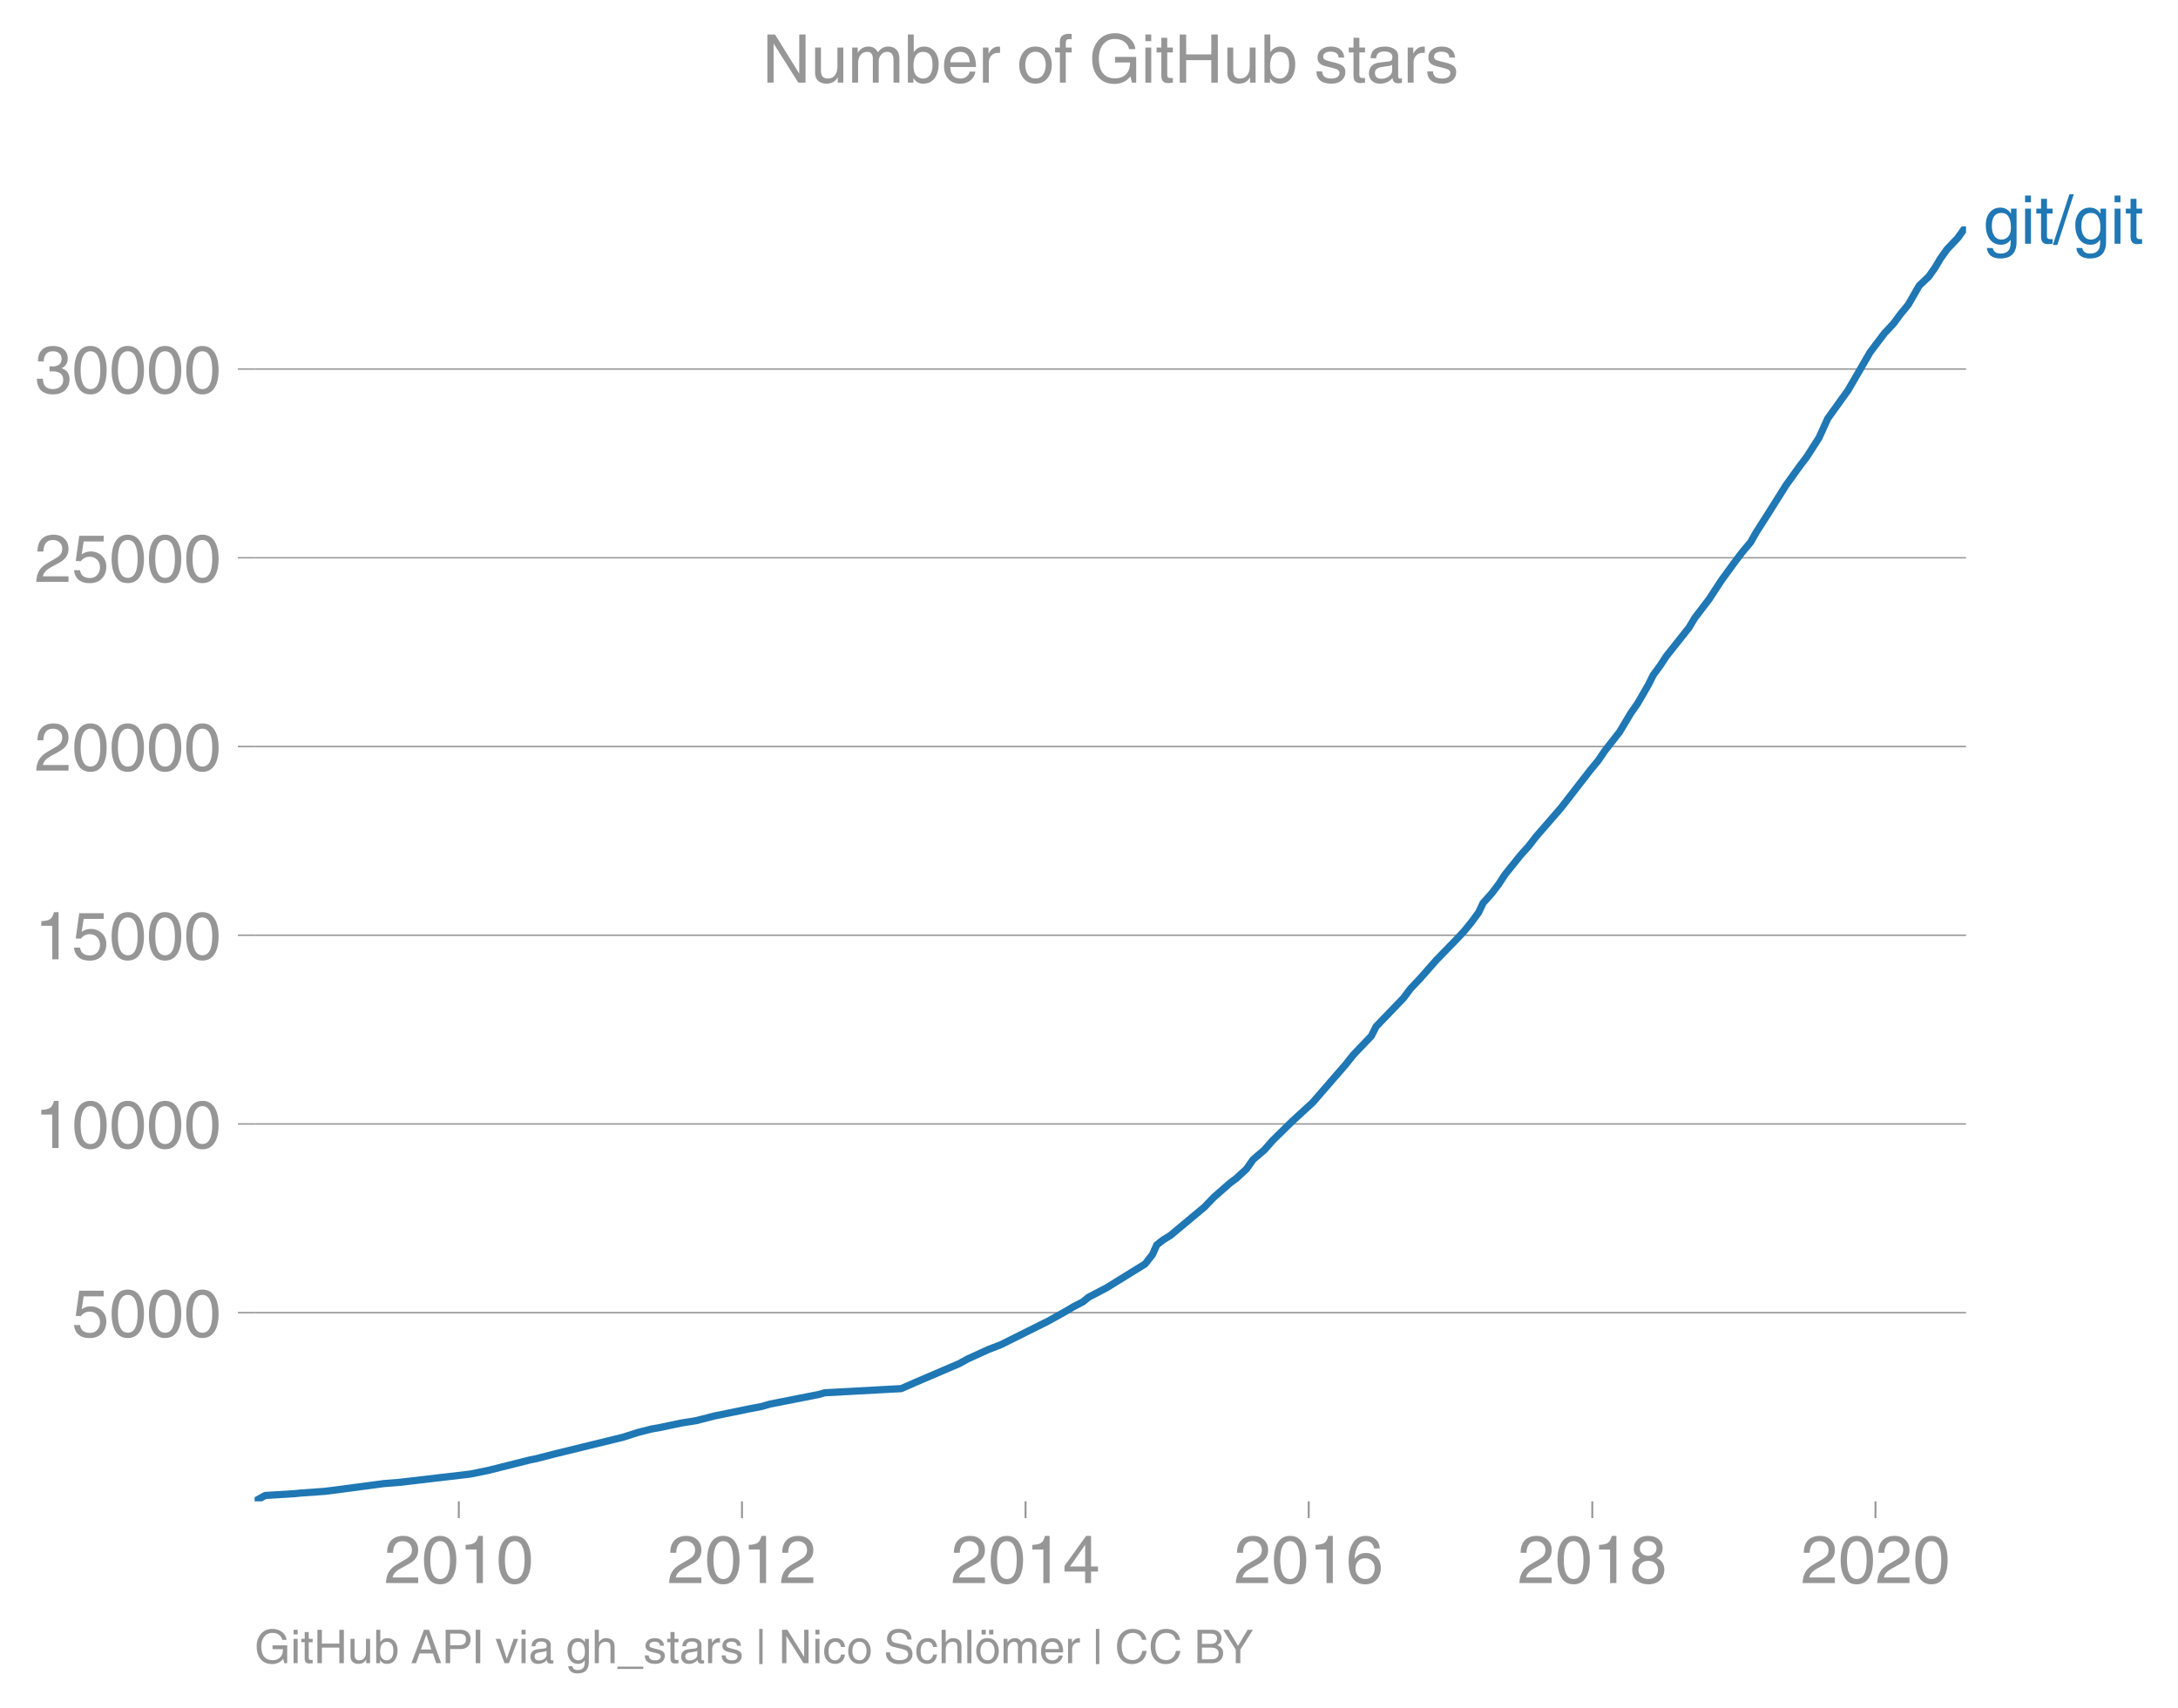
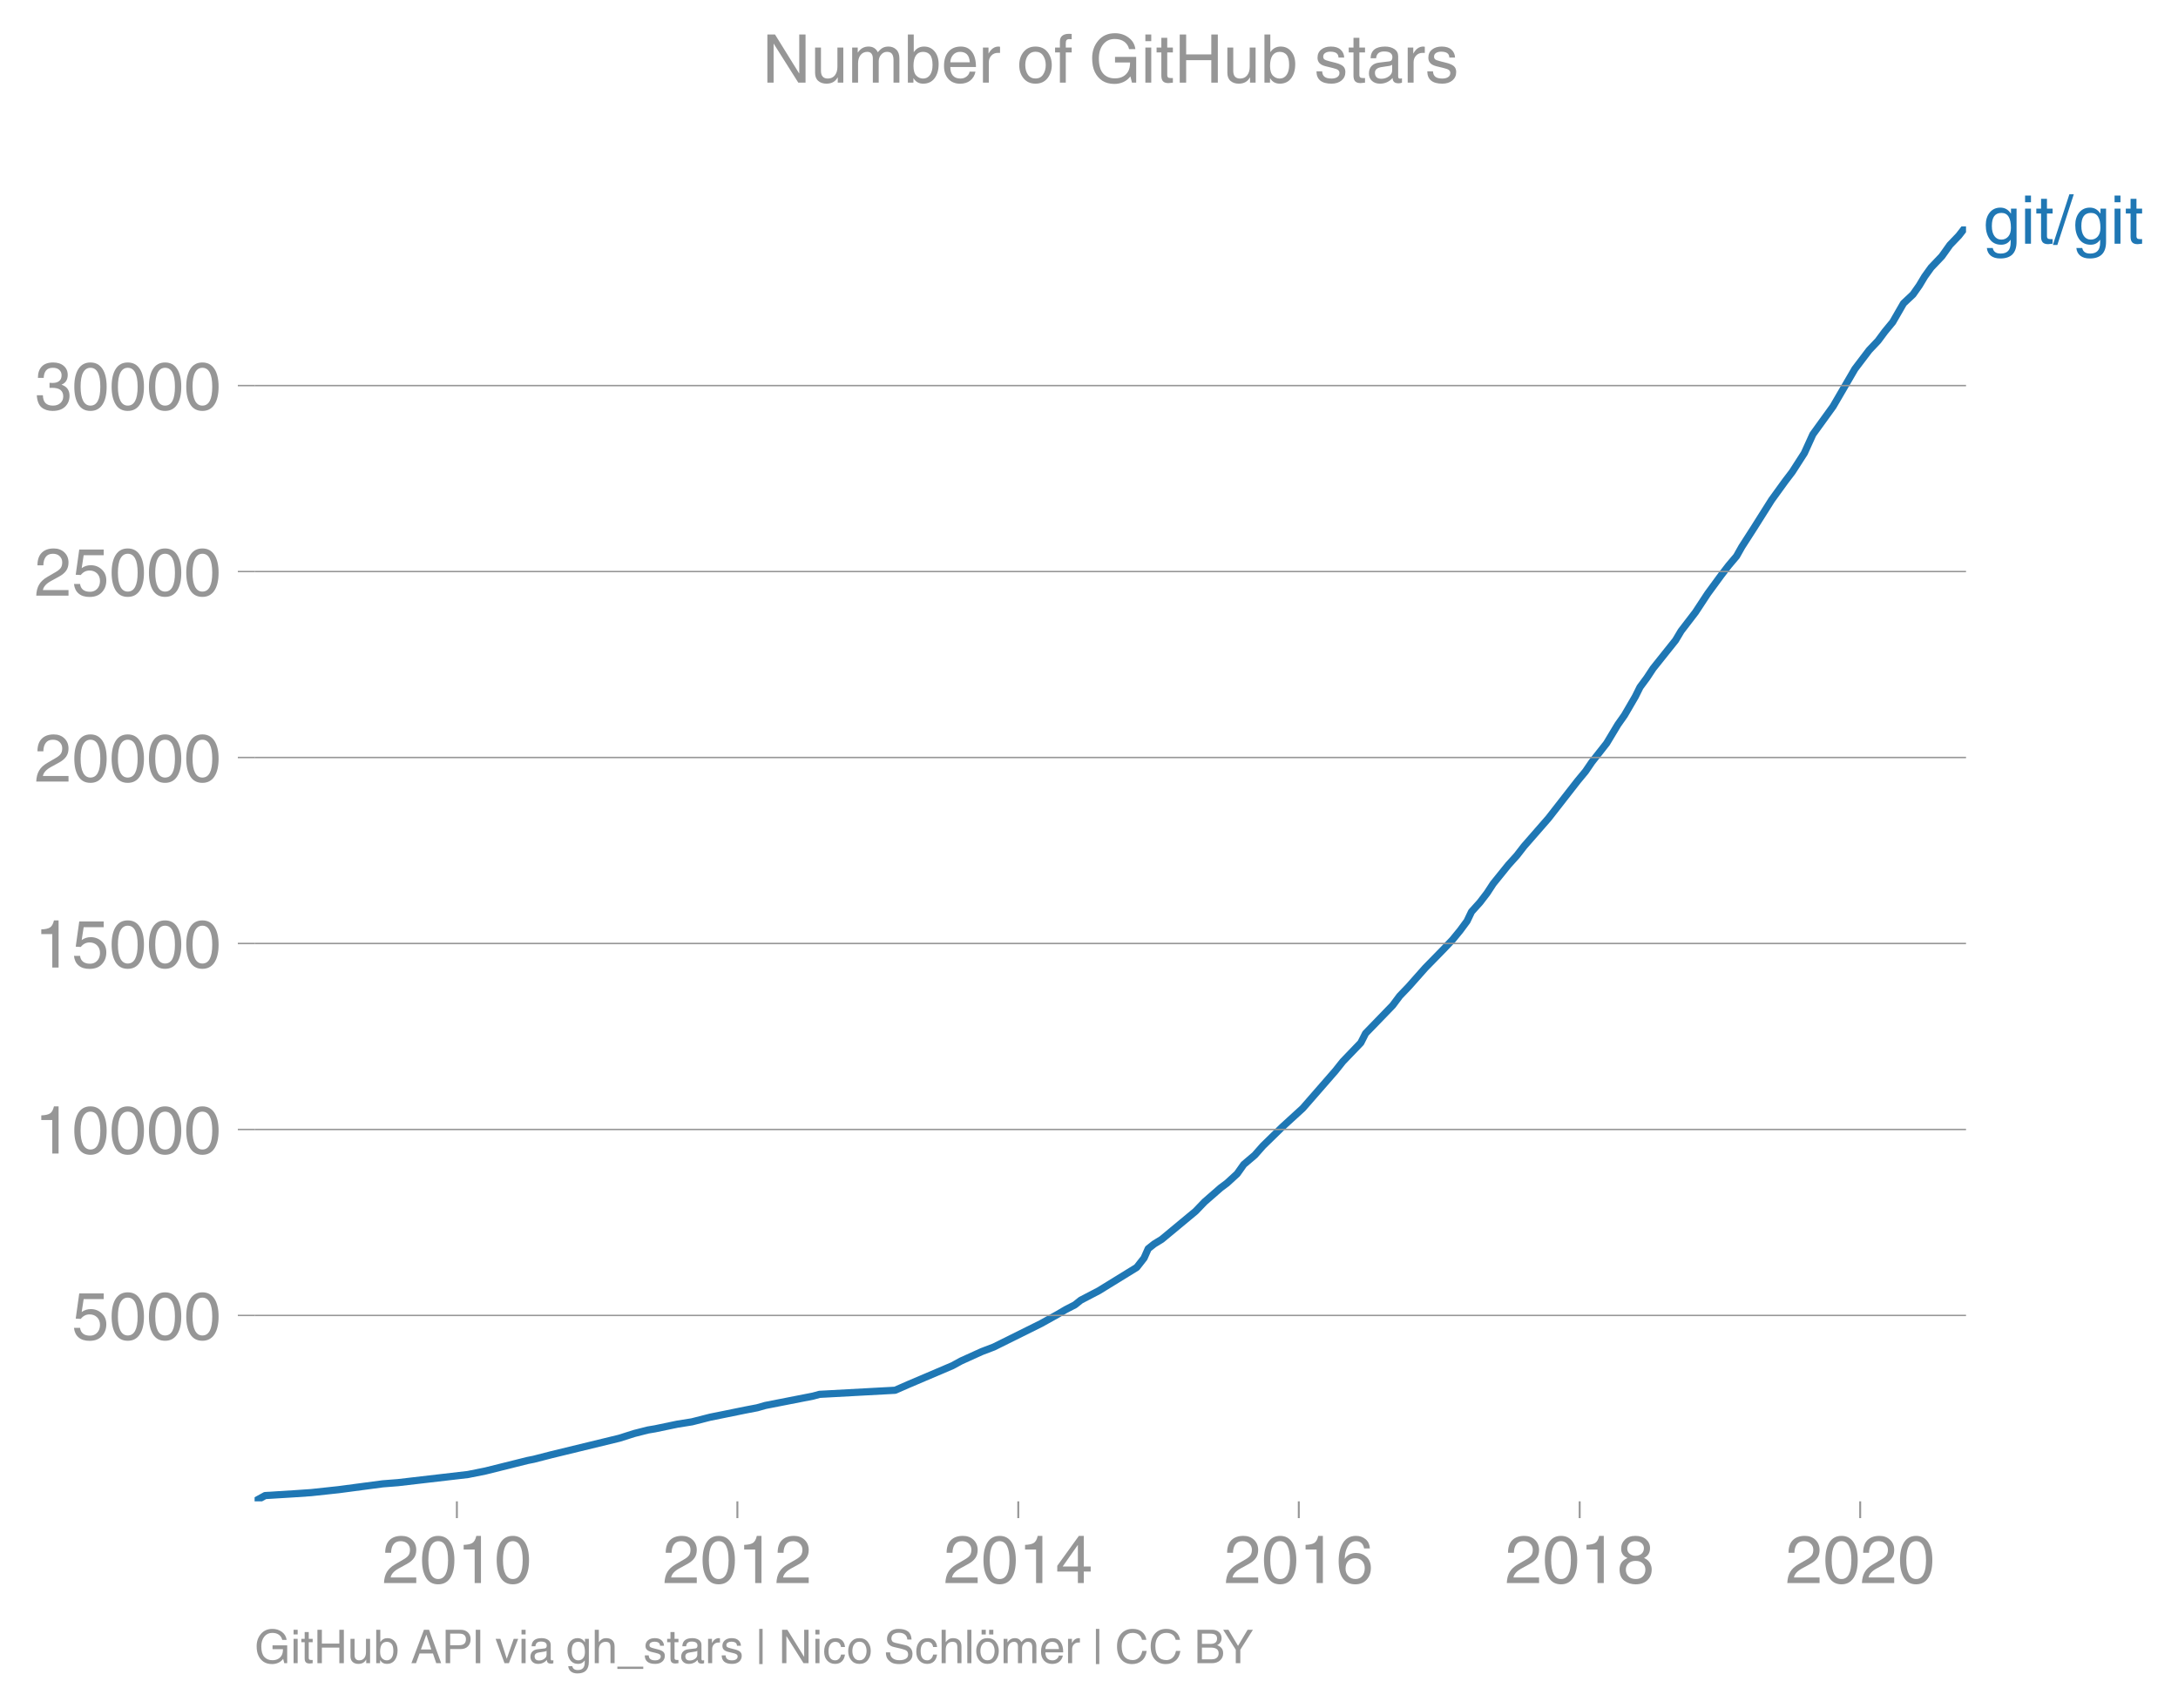
<svg xmlns="http://www.w3.org/2000/svg" xmlns:xlink="http://www.w3.org/1999/xlink" height="475.305" viewBox="0 0 454.478 356.479" width="605.97">
  <defs>
    <style>*{stroke-linecap:butt;stroke-linejoin:round}</style>
  </defs>
  <g id="figure_1">
    <path d="M0 356.479h454.478V0H0z" fill="none" id="patch_1" />
    <g id="axes_1">
      <path d="M53.127 313.361h357.12V47.25H53.127z" fill="none" id="patch_2" />
+       <path clip-path="url(#p36eef29750)" d="M53.127 313.361l2.202-1.21 5.977-.366 3.629-.248 5.711-.613 9.218-1.22 3.17-.247 14.62-1.7 3.67-.738 8.778-2.19 1.25-.248 3.809-.978 14.093-3.423 3.075-.979 2.871-.73 1.483-.248 4.644-.97 3.07-.49 3.826-.977 2.442-.49 4.798-.978 2.546-.489 1.681-.48 9.98-1.957 1.326-.365 15.792-.854 2.78-1.219 9.185-3.912 1.788-.979 4.315-1.956 2.54-.97 9.833-4.883 3.518-1.957 1.646-.97 1.901-.978 1.227-.978 3.75-1.957 7.93-4.883 1.532-1.956.862-1.949 1.234-.978 1.59-.978 7.064-5.861 1.877-1.956 3.352-2.927 1.314-.978 2.125-1.949 1.387-1.956 2.296-1.949 1.727-1.956 4.01-3.912 4.272-3.905 6.81-7.81 1.555-1.956 3.749-3.905.991-1.956 5.662-5.854 1.464-1.956 1.873-1.956 3.46-3.905 3.817-3.905 1.858-1.956 1.597-1.949 1.443-1.956.935-1.957 1.76-1.956 1.493-1.948 1.277-1.957 3.153-3.905 1.76-1.948 1.519-1.956 5.118-5.862 6.09-7.81 1.62-1.956 1.333-1.956 3.07-3.905 2.347-3.905 1.38-1.956 2.269-3.905.972-1.956 1.444-1.956 1.285-1.949 4.68-5.861 1.162-1.949 3-3.912 2.565-3.905 2.862-3.905 1.503-1.956 1.646-1.949 1.103-1.956 2.515-3.913 3.694-5.853 2.825-3.905 1.489-1.956 2.515-3.913 1.773-3.905 4.229-5.853 4.553-7.818 2.972-3.912 1.85-1.957 1.446-1.948 1.616-1.956 2.257-3.913 1.978-1.863 1.316-1.871 1.12-1.87 1.344-1.872 2.24-2.352 1.679-2.36 1.857-1.94 1.51-1.942h0" fill="none" stroke="#1f77b4" stroke-linecap="square" stroke-width="1.5" id="line2d_1" />
      <g id="matplotlib.axis_1">
        <g id="xtick_1">
-           <g id="line2d_1">
-             <defs>
-               <path d="M0 0v3.5" id="mf4190b3d8c" stroke="#969696" stroke-width=".4" />
-             </defs>
-             <use x="95.737" xlink:href="#mf4190b3d8c" y="313.361" fill="#969696" stroke="#969696" stroke-width=".4" />
-           </g>
-           <g transform="matrix(.14 0 0 -.14 80.166 330.41)" fill="#969696" id="text_1">
+           <g id="line2d_2">
+             <defs>
+               <path d="M0 0v3.5" id="m1926524559" stroke="#969696" stroke-width=".4" />
+             </defs>
+             <use x="95.335" xlink:href="#m1926524559" y="313.361" fill="#969696" stroke="#969696" stroke-width=".4" />
+           </g>
+           <g transform="matrix(.14 0 0 -.14 79.764 330.41)" fill="#969696" id="text_1">
            <defs>
              <path d="M4.39 45.125q0 12.39 6.391 18.781 6.406 6.407 17.938 6.407 9.656 0 15.812-5.86 6.157-5.86 6.157-15.14 0-7.22-3.547-12.188-3.532-4.953-10.422-8.703l-12.11-6.64Q13.922 15.921 12.5 8.296h38.188V0H2.593q.39 9.906 4.297 16.5 3.906 6.594 12.203 11.375l12.593 7.328q5.032 2.89 7.329 5.984 2.297 3.094 2.297 8.516 0 5.375-3.766 9.031-3.75 3.672-10.156 3.672-7.078 0-10.594-4.672-3.516-4.656-3.61-12.609z" id="HelveticaWorld-Regular-50" />
              <path d="M42.484 34.188q0 14.109-3.734 21.156-3.734 7.062-10.969 7.062-7.078 0-10.89-7.062-3.797-7.047-3.797-21.157 0-13.671 3.75-20.937Q20.609 6 27.78 6q7.235 0 10.969 7 3.734 7.016 3.734 21.188zm9.422 0q0-17.297-6.25-26.704-6.25-9.39-17.875-9.39-12.062 0-18.062 9.734-6 9.75-6 26.36 0 17.03 6.14 26.578 6.157 9.547 17.922 9.547 11.625 0 17.875-9.5t6.25-26.626z" id="HelveticaWorld-Regular-48" />
              <path d="M35.89 0h-9.374v49.906H10.109v6.985q8.594.28 12.782 2.75Q27.094 62.109 29 70.313h6.89z" id="HelveticaWorld-Regular-49" />
            </defs>
            <use xlink:href="#HelveticaWorld-Regular-50" />
            <use x="55.615" xlink:href="#HelveticaWorld-Regular-48" />
            <use x="111.23" xlink:href="#HelveticaWorld-Regular-49" />
            <use x="166.846" xlink:href="#HelveticaWorld-Regular-48" />
          </g>
        </g>
        <g id="xtick_2">
-           <use x="154.827" xlink:href="#mf4190b3d8c" y="313.361" fill="#969696" stroke="#969696" stroke-width=".4" id="line2d_2" />
-           <g transform="matrix(.14 0 0 -.14 139.256 330.41)" fill="#969696" id="text_2">
+           <use x="153.868" xlink:href="#m1926524559" y="313.361" fill="#969696" stroke="#969696" stroke-width=".4" id="line2d_3" />
+           <g transform="matrix(.14 0 0 -.14 138.297 330.41)" fill="#969696" id="text_2">
            <use xlink:href="#HelveticaWorld-Regular-50" />
            <use x="55.615" xlink:href="#HelveticaWorld-Regular-48" />
            <use x="111.23" xlink:href="#HelveticaWorld-Regular-49" />
            <use x="166.846" xlink:href="#HelveticaWorld-Regular-50" />
          </g>
        </g>
        <g id="xtick_3">
-           <use x="213.998" xlink:href="#mf4190b3d8c" y="313.361" fill="#969696" stroke="#969696" stroke-width=".4" id="line2d_3" />
-           <g transform="matrix(.14 0 0 -.14 198.428 330.41)" fill="#969696" id="text_3">
+           <use x="212.481" xlink:href="#m1926524559" y="313.361" fill="#969696" stroke="#969696" stroke-width=".4" id="line2d_4" />
+           <g transform="matrix(.14 0 0 -.14 196.91 330.41)" fill="#969696" id="text_3">
            <defs>
              <path d="M10.594 24.703h22.61v31.89h-.188zM42 17.093V0h-8.797v17.094H2.484v8.593L34.72 70.314H42v-45.61h10.297v-7.61z" id="HelveticaWorld-Regular-52" />
            </defs>
            <use xlink:href="#HelveticaWorld-Regular-50" />
            <use x="55.615" xlink:href="#HelveticaWorld-Regular-48" />
            <use x="111.23" xlink:href="#HelveticaWorld-Regular-49" />
            <use x="166.846" xlink:href="#HelveticaWorld-Regular-52" />
          </g>
        </g>
        <g id="xtick_4">
-           <use x="273.089" xlink:href="#mf4190b3d8c" y="313.361" fill="#969696" stroke="#969696" stroke-width=".4" id="line2d_4" />
-           <g transform="matrix(.14 0 0 -.14 257.518 330.41)" fill="#969696" id="text_4">
+           <use x="271.015" xlink:href="#m1926524559" y="313.361" fill="#969696" stroke="#969696" stroke-width=".4" id="line2d_5" />
+           <g transform="matrix(.14 0 0 -.14 255.444 330.41)" fill="#969696" id="text_4">
            <defs>
              <path d="M14.11 21.578q0-6.875 4.093-11.234Q22.313 6 28.906 6q6.297 0 10.032 4.438 3.734 4.453 3.734 11.687 0 6.297-3.688 10.547-3.687 4.25-10.468 4.25-6.594 0-10.5-4.156-3.907-4.157-3.907-11.188zM41.702 51.61q-.984 5.375-3.984 8.078-3 2.72-8.125 2.72-8.11 0-12.36-7.923-4.25-7.906-4.343-18.109l.203-.188q5.61 8.641 16.687 8.641 8.844 0 15.438-5.86 6.593-5.859 6.593-16.452 0-10.5-6.25-17.47-6.25-6.952-16.843-6.952-12.219 0-18.563 8.687-6.344 8.703-6.344 25.938 0 16.593 6.485 27.093 6.5 10.5 19.484 10.5 8.407 0 14.219-5.015 5.813-5 6.297-13.688z" id="HelveticaWorld-Regular-54" />
            </defs>
            <use xlink:href="#HelveticaWorld-Regular-50" />
            <use x="55.615" xlink:href="#HelveticaWorld-Regular-48" />
            <use x="111.23" xlink:href="#HelveticaWorld-Regular-49" />
            <use x="166.846" xlink:href="#HelveticaWorld-Regular-54" />
          </g>
        </g>
        <g id="xtick_5">
-           <use x="332.26" xlink:href="#mf4190b3d8c" y="313.361" fill="#969696" stroke="#969696" stroke-width=".4" id="line2d_5" />
-           <g transform="matrix(.14 0 0 -.14 316.69 330.41)" fill="#969696" id="text_5">
+           <use x="329.628" xlink:href="#m1926524559" y="313.361" fill="#969696" stroke="#969696" stroke-width=".4" id="line2d_6" />
+           <g transform="matrix(.14 0 0 -.14 314.058 330.41)" fill="#969696" id="text_5">
            <defs>
              <path d="M27.594 40.578q5.422 0 8.953 3.094 3.547 3.11 3.547 8.234 0 4.594-3.407 7.547-3.39 2.953-9.687 2.953-5.61 0-8.672-3.11-3.047-3.093-3.047-7.874 0-5.125 3.813-7.984 3.812-2.86 8.5-2.86zm.093-7.562q-6.78 0-10.64-3.766-3.86-3.766-3.86-9.234 0-6.297 3.907-10.157Q21 6 28.219 6q6.406 0 10.234 3.86 3.828 3.859 3.828 10.265 0 5.469-3.828 9.172-3.828 3.719-10.766 3.719zM49.22 52.203q0-10.594-9.032-14.797 6.204-2.781 8.86-7.36 2.656-4.562 2.656-9.733 0-10.016-6.453-16.125-6.438-6.094-17.375-6.094-9.563 0-16.813 5.25-7.25 5.25-7.25 17.062 0 11.922 11.907 16.907-9.516 3.796-9.516 13.671 0 8.297 5.64 13.813 5.641 5.516 15.641 5.516 10.016 0 15.875-5.204 5.86-5.203 5.86-12.906z" id="HelveticaWorld-Regular-56" />
            </defs>
            <use xlink:href="#HelveticaWorld-Regular-50" />
            <use x="55.615" xlink:href="#HelveticaWorld-Regular-48" />
            <use x="111.23" xlink:href="#HelveticaWorld-Regular-49" />
            <use x="166.846" xlink:href="#HelveticaWorld-Regular-56" />
          </g>
        </g>
        <g id="xtick_6">
-           <use x="391.351" xlink:href="#mf4190b3d8c" y="313.361" fill="#969696" stroke="#969696" stroke-width=".4" id="line2d_6" />
-           <g transform="matrix(.14 0 0 -.14 375.78 330.41)" fill="#969696" id="text_6">
+           <use x="388.161" xlink:href="#m1926524559" y="313.361" fill="#969696" stroke="#969696" stroke-width=".4" id="line2d_7" />
+           <g transform="matrix(.14 0 0 -.14 372.59 330.41)" fill="#969696" id="text_6">
            <use xlink:href="#HelveticaWorld-Regular-50" />
            <use x="55.615" xlink:href="#HelveticaWorld-Regular-48" />
            <use x="111.23" xlink:href="#HelveticaWorld-Regular-50" />
            <use x="166.846" xlink:href="#HelveticaWorld-Regular-48" />
          </g>
        </g>
      </g>
      <g id="matplotlib.axis_2">
        <g id="ytick_1">
-           <path clip-path="url(#p0550c5f5f5)" d="M53.127 273.98h357.12" fill="none" stroke="#969696" stroke-linecap="square" stroke-width=".3" id="line2d_7" />
-           <g id="line2d_8">
-             <defs>
-               <path d="M0 0h-3.5" id="mb000a23c70" stroke="#969696" stroke-width=".3" />
-             </defs>
-             <use x="53.127" xlink:href="#mb000a23c70" y="273.979" fill="#969696" stroke="#969696" stroke-width=".3" />
-           </g>
-           <g transform="matrix(.14 0 0 -.14 14.985 279.004)" fill="#969696" id="text_7">
+           <path clip-path="url(#p36eef29750)" d="M53.127 274.554h357.12" fill="none" stroke="#969696" stroke-linecap="square" stroke-width=".3" id="line2d_8" />
+           <g id="line2d_9">
+             <defs>
+               <path d="M0 0h-3.5" id="m53808d7d28" stroke="#969696" stroke-width=".3" />
+             </defs>
+             <use x="53.127" xlink:href="#m53808d7d28" y="274.554" fill="#969696" stroke="#969696" stroke-width=".3" />
+           </g>
+           <g transform="matrix(.14 0 0 -.14 14.985 279.578)" fill="#969696" id="text_7">
            <defs>
              <path d="M14.703 40.922q5.813 4.39 13.625 4.39 9.469 0 16.281-6.296 6.813-6.297 6.813-16.22 0-10.78-6.578-17.796-6.563-7-18.422-7-10.313 0-16.266 5.047Q4.203 8.109 3.22 17.39h9.094q.671-5.672 4.437-8.672 3.766-3 10.453-3 6.485 0 10.64 4.484Q42 14.703 42 21.688q0 7.125-4.36 11.421-4.343 4.297-11.218 4.297-7.813 0-13.047-6.687l-7.563.39 5.266 37.594h36.438v-8.5H17.672z" id="HelveticaWorld-Regular-53" />
            </defs>
            <use xlink:href="#HelveticaWorld-Regular-53" />
            <use x="55.615" xlink:href="#HelveticaWorld-Regular-48" />
            <use x="111.23" xlink:href="#HelveticaWorld-Regular-48" />
            <use x="166.846" xlink:href="#HelveticaWorld-Regular-48" />
          </g>
        </g>
        <g id="ytick_2">
-           <path clip-path="url(#p0550c5f5f5)" d="M53.127 234.589h357.12" fill="none" stroke="#969696" stroke-linecap="square" stroke-width=".3" id="line2d_9" />
-           <use x="53.127" xlink:href="#mb000a23c70" y="234.589" fill="#969696" stroke="#969696" stroke-width=".3" id="line2d_10" />
-           <g transform="matrix(.14 0 0 -.14 7.2 239.614)" fill="#969696" id="text_8">
+           <path clip-path="url(#p36eef29750)" d="M53.127 235.738h357.12" fill="none" stroke="#969696" stroke-linecap="square" stroke-width=".3" id="line2d_10" />
+           <use x="53.127" xlink:href="#m53808d7d28" y="235.738" fill="#969696" stroke="#969696" stroke-width=".3" id="line2d_11" />
+           <g transform="matrix(.14 0 0 -.14 7.2 240.763)" fill="#969696" id="text_8">
            <use xlink:href="#HelveticaWorld-Regular-49" />
            <use x="55.615" xlink:href="#HelveticaWorld-Regular-48" />
            <use x="111.23" xlink:href="#HelveticaWorld-Regular-48" />
            <use x="166.846" xlink:href="#HelveticaWorld-Regular-48" />
            <use x="222.461" xlink:href="#HelveticaWorld-Regular-48" />
          </g>
        </g>
        <g id="ytick_3">
-           <path clip-path="url(#p0550c5f5f5)" d="M53.127 195.199h357.12" fill="none" stroke="#969696" stroke-linecap="square" stroke-width=".3" id="line2d_11" />
-           <use x="53.127" xlink:href="#mb000a23c70" y="195.199" fill="#969696" stroke="#969696" stroke-width=".3" id="line2d_12" />
-           <g transform="matrix(.14 0 0 -.14 7.2 200.223)" fill="#969696" id="text_9">
+           <path clip-path="url(#p36eef29750)" d="M53.127 196.922h357.12" fill="none" stroke="#969696" stroke-linecap="square" stroke-width=".3" id="line2d_12" />
+           <use x="53.127" xlink:href="#m53808d7d28" y="196.922" fill="#969696" stroke="#969696" stroke-width=".3" id="line2d_13" />
+           <g transform="matrix(.14 0 0 -.14 7.2 201.947)" fill="#969696" id="text_9">
            <use xlink:href="#HelveticaWorld-Regular-49" />
            <use x="55.615" xlink:href="#HelveticaWorld-Regular-53" />
            <use x="111.23" xlink:href="#HelveticaWorld-Regular-48" />
            <use x="166.846" xlink:href="#HelveticaWorld-Regular-48" />
            <use x="222.461" xlink:href="#HelveticaWorld-Regular-48" />
          </g>
        </g>
        <g id="ytick_4">
-           <path clip-path="url(#p0550c5f5f5)" d="M53.127 155.809h357.12" fill="none" stroke="#969696" stroke-linecap="square" stroke-width=".3" id="line2d_13" />
-           <use x="53.127" xlink:href="#mb000a23c70" y="155.809" fill="#969696" stroke="#969696" stroke-width=".3" id="line2d_14" />
-           <g transform="matrix(.14 0 0 -.14 7.2 160.833)" fill="#969696" id="text_10">
+           <path clip-path="url(#p36eef29750)" d="M53.127 158.107h357.12" fill="none" stroke="#969696" stroke-linecap="square" stroke-width=".3" id="line2d_14" />
+           <use x="53.127" xlink:href="#m53808d7d28" y="158.107" fill="#969696" stroke="#969696" stroke-width=".3" id="line2d_15" />
+           <g transform="matrix(.14 0 0 -.14 7.2 163.131)" fill="#969696" id="text_10">
            <use xlink:href="#HelveticaWorld-Regular-50" />
            <use x="55.615" xlink:href="#HelveticaWorld-Regular-48" />
            <use x="111.23" xlink:href="#HelveticaWorld-Regular-48" />
            <use x="166.846" xlink:href="#HelveticaWorld-Regular-48" />
            <use x="222.461" xlink:href="#HelveticaWorld-Regular-48" />
          </g>
        </g>
        <g id="ytick_5">
-           <path clip-path="url(#p0550c5f5f5)" d="M53.127 116.418h357.12" fill="none" stroke="#969696" stroke-linecap="square" stroke-width=".3" id="line2d_15" />
-           <use x="53.127" xlink:href="#mb000a23c70" y="116.418" fill="#969696" stroke="#969696" stroke-width=".3" id="line2d_16" />
-           <g transform="matrix(.14 0 0 -.14 7.2 121.443)" fill="#969696" id="text_11">
+           <path clip-path="url(#p36eef29750)" d="M53.127 119.291h357.12" fill="none" stroke="#969696" stroke-linecap="square" stroke-width=".3" id="line2d_16" />
+           <use x="53.127" xlink:href="#m53808d7d28" y="119.291" fill="#969696" stroke="#969696" stroke-width=".3" id="line2d_17" />
+           <g transform="matrix(.14 0 0 -.14 7.2 124.316)" fill="#969696" id="text_11">
            <use xlink:href="#HelveticaWorld-Regular-50" />
            <use x="55.615" xlink:href="#HelveticaWorld-Regular-53" />
            <use x="111.23" xlink:href="#HelveticaWorld-Regular-48" />
            <use x="166.846" xlink:href="#HelveticaWorld-Regular-48" />
            <use x="222.461" xlink:href="#HelveticaWorld-Regular-48" />
          </g>
        </g>
        <g id="ytick_6">
-           <path clip-path="url(#p0550c5f5f5)" d="M53.127 77.028h357.12" fill="none" stroke="#969696" stroke-linecap="square" stroke-width=".3" id="line2d_17" />
-           <use x="53.127" xlink:href="#mb000a23c70" y="77.028" fill="#969696" stroke="#969696" stroke-width=".3" id="line2d_18" />
-           <g transform="matrix(.14 0 0 -.14 7.2 82.053)" fill="#969696" id="text_12">
+           <path clip-path="url(#p36eef29750)" d="M53.127 80.476h357.12" fill="none" stroke="#969696" stroke-linecap="square" stroke-width=".3" id="line2d_18" />
+           <use x="53.127" xlink:href="#m53808d7d28" y="80.476" fill="#969696" stroke="#969696" stroke-width=".3" id="line2d_19" />
+           <g transform="matrix(.14 0 0 -.14 7.2 85.5)" fill="#969696" id="text_12">
            <defs>
              <path d="M22.406 39.984q2.203-.187 4.594-.187 6.203 0 9.781 2.86 3.594 2.859 3.594 8.656 0 4.687-3.344 7.89-3.343 3.203-9.64 3.203-6.985 0-10.235-4.11-3.234-4.093-3.437-10.983h-8.64q0 10.984 5.765 16.984 5.765 6.016 16.937 6.016 9.922 0 15.828-5.11 5.907-5.094 5.907-13.39 0-10.704-9.032-14.5v-.204q11.72-4 11.72-16.406 0-9.906-6.595-16.265-6.593-6.344-18.703-6.344-9.906 0-16.312 5.203Q4.204 8.5 3.422 21.484H12.5q.203-8.109 4-11.797Q20.313 6 27.484 6q6.938 0 11.141 3.86 4.203 3.859 4.203 9.718 0 6.406-4.016 9.672-4 3.266-12.39 3.266-2 0-4.016-.094z" id="HelveticaWorld-Regular-51" />
            </defs>
            <use xlink:href="#HelveticaWorld-Regular-51" />
            <use x="55.615" xlink:href="#HelveticaWorld-Regular-48" />
            <use x="111.23" xlink:href="#HelveticaWorld-Regular-48" />
            <use x="166.846" xlink:href="#HelveticaWorld-Regular-48" />
            <use x="222.461" xlink:href="#HelveticaWorld-Regular-48" />
          </g>
        </g>
      </g>
-       <path clip-path="url(#p0550c5f5f5)" d="M53.127 313.361l2.223-1.229 6.034-.37 1.265-.126 5.182-.37 2.982-.378 9.306-1.237 3.2-.252 14.759-1.726 3.705-.748 8.861-2.222 1.262-.252 3.845-.992 14.228-3.475 3.104-.992 2.899-.74 1.497-.253 4.687-.985 3.1-.496 3.862-.992 2.466-.497 4.843-.992 2.57-.497 1.698-.488 10.075-1.985 1.338-.37 15.942-.867 2.808-1.237 9.271-3.97 1.805-.993 4.357-1.986 2.564-.984 9.926-4.956 3.552-1.985 1.66-.985 1.92-.992 1.24-.993 3.784-1.985 8.006-4.955 1.546-1.986.871-1.977 1.246-.993 1.606-.992 7.13-5.948 1.895-1.986 3.384-2.97 1.327-.992 2.145-1.978 1.4-1.985 2.318-1.977 1.743-1.985 4.049-3.971 4.312-3.963 6.875-7.925 1.57-1.985 3.784-3.963 1.001-1.985 5.715-5.94 1.478-1.985 1.892-1.986 3.492-3.962 3.854-3.963 1.876-1.985 1.612-1.978 1.457-1.985.944-1.985 1.776-1.985 1.507-1.978 1.29-1.985 3.183-3.963 1.776-1.977 1.533-1.985 5.167-5.948 6.15-7.926 1.634-1.985 1.345-1.985 3.1-3.963 2.37-3.962 1.392-1.986 2.29-3.962.982-1.986 1.458-1.985 1.297-1.977 4.724-5.948 1.173-1.978 3.03-3.97 2.588-3.963 2.89-3.962 1.517-1.986 1.661-1.977 1.115-1.985 2.538-3.97 3.73-5.94 2.852-3.963 1.502-1.986 2.54-3.97 1.79-3.963 4.268-5.94 4.597-7.933 3-3.97 1.867-1.986 1.46-1.977 1.632-1.986 2.278-3.97 1.997-1.89 1.329-1.9 1.13-1.898 1.357-1.899 2.26-2.387 1.697-2.395h0" fill="none" stroke="#1f77b4" stroke-linecap="square" stroke-width="1.5" id="line2d_19" />
      <g transform="matrix(.14 0 0 -.14 413.818 50.866)" fill="#1f77b4" id="text_13">
        <defs>
          <path d="M12.984 26.313q0-9.61 3.813-14.907Q20.609 6.11 27.094 6.11q6.312 0 10.312 4.579 4 4.593 4 13 0 11.03-3.5 16.625-3.484 5.593-10.61 5.593-7.171 0-10.75-4.765-3.562-4.766-3.562-14.828zM49.812 2.983q0-12.609-6.062-18.797-6.047-6.203-18.266-6.203-8.78 0-13.984 4.047Q6.297-13.922 5.516-6.39h8.796q.672-3.812 3.532-6.062 2.86-2.25 8.281-2.25 7.375 0 11.125 3.969 3.766 3.953 3.766 12.828v3.719h-.188q-4.937-7.329-13.922-7.329-11.187 0-17.093 8.25-5.907 8.25-5.907 20.953 0 11.625 5.953 18.875 5.97 7.25 15.829 7.25 9.906 0 15.625-8.89h.187v7.375h8.313z" id="HelveticaWorld-Regular-103" />
          <path d="M6.594 61.813v9.968h8.781v-9.969zM15.375 0H6.594v52.297h8.781z" id="HelveticaWorld-Regular-105" />
          <path d="M17.188 45.016V10.984q0-2 1.093-3.046 1.11-1.047 3.938-1.047h3.375V0Q20.797-.688 19-.688q-5.516 0-8.063 2.641-2.53 2.64-2.53 8.547v34.516H1.311v7.28h7.094v14.595h8.781V52.297h8.407v-7.281z" id="HelveticaWorld-Regular-116" />
          <path d="M4.984-1.906h-6.687l24.61 75.594H29.5z" id="HelveticaWorld-Regular-47" />
        </defs>
        <use xlink:href="#HelveticaWorld-Regular-103" />
        <use x="55.908" xlink:href="#HelveticaWorld-Regular-105" />
        <use x="77.93" xlink:href="#HelveticaWorld-Regular-116" />
        <use x="105.615" xlink:href="#HelveticaWorld-Regular-47" />
        <use x="133.398" xlink:href="#HelveticaWorld-Regular-103" />
        <use x="189.307" xlink:href="#HelveticaWorld-Regular-105" />
        <use x="211.328" xlink:href="#HelveticaWorld-Regular-116" />
      </g>
      <g transform="matrix(.09716 0 0 -.09716 53.127 347.14)" fill="#969696" id="text_14">
        <defs>
          <path d="M38.484 38.375h31.532V0h-6.297l-2.344 9.281Q56.781 3.421 50.578.75q-6.187-2.656-12.875-2.656-10.797 0-18.047 4.703-7.25 4.719-11.265 13.015-4 8.313-4 20.72 0 15.468 9.203 26.312 9.203 10.843 24.781 10.843 11.625 0 20.313-6.5Q67.39 60.688 68.796 50h-9.375q-1.703 7.078-7.219 11.078-5.516 4.016-14.312 4.016-10.594 0-17.047-7.985-6.438-7.984-6.438-21.125 0-15.28 6.39-22.437Q27.204 6.39 38.282 6.39q7.235 0 12.235 2.859 5 2.86 7.687 7.766 2.688 4.906 2.688 13.062H38.484z" id="HelveticaWorld-Regular-71" />
          <path d="M64.89 0h-9.718v33.5h-37.5V0H8.109v71.781h9.563V42.094h37.5V71.78h9.719z" id="HelveticaWorld-Regular-72" />
          <path d="M6.11 52.297h8.78V17.578q0-5.765 2.61-8.625Q20.125 6.11 25 6.11q6.781 0 10.594 4.797 3.812 4.813 3.812 12.578v28.813h8.782V0H39.89v7.625l-.188.188q-4.984-9.329-16.61-9.329-7.515 0-12.25 4.094Q6.11 6.688 6.11 14.703z" id="HelveticaWorld-Regular-117" />
          <path d="M43.406 26.313q0 10.5-3.718 15.046-3.704 4.547-10.579 4.547-6.984-.11-10.562-5.453Q14.984 35.11 14.984 25q0-10.297 4.297-14.594Q23.578 6.11 29.297 6.11q6.5 0 10.297 5.344 3.812 5.344 3.812 14.86zM6.594 0v71.781h8.781V45.703h.203q5.61 8.11 15.14 8.11 9.766 0 15.766-7.25t6-18.876q0-13.093-6.062-21.156Q40.375-1.516 29.5-1.516q-9.578 0-14.406 8.016h-.203V0z" id="HelveticaWorld-Regular-98" />
          <path d="M44 29.5L33.406 61.078h-.203L21.687 29.5zm-25.297-8.594L11.188 0h-9.97l27 71.781h10.985L65.187 0H54.594l-7.078 20.906z" id="HelveticaWorld-Regular-65" />
          <path d="M17.828 38.625H37.11q7.282 0 10.938 3.188 3.656 3.203 3.656 9.703 0 5.812-3.516 8.89-3.515 3.078-10.687 3.078H17.828zm0-38.625H8.11v71.781h32.266q9.625 0 15.484-5.594 5.86-5.593 5.86-14.578 0-9.328-5.672-15.312-5.656-5.969-15.672-5.969H17.828z" id="HelveticaWorld-Regular-80" />
          <path d="M17.828 0H8.11v71.781h9.72z" id="HelveticaWorld-Regular-73" />
          <path d="M39.406 52.297h9.625L29.11 0h-9.437L.594 52.297h10.203L24.422 9.719h.187z" id="HelveticaWorld-Regular-118" />
          <path d="M38.375 26.703q-.969-1.015-3.828-1.656-2.86-.625-10.672-1.656-5.766-.688-8.469-2.844-2.703-2.14-2.703-5.656 0-4.297 2.281-6.688 2.297-2.39 7.329-2.39 6.296 0 11.171 3.578 4.891 3.593 4.891 8.718zM6.203 36.375q.297 8.844 5.734 13.14 5.454 4.297 15.844 4.297 8.297 0 13.907-3.765 5.624-3.75 5.624-10.844V9.078Q47.313 6 50.094 6q1.125 0 2.89.39V0Q50.594-.984 48-.984q-4.5 0-6.703 1.921-2.188 1.938-2.281 6.047-7.516-8.5-18.891-8.5-7.422 0-11.922 4.204Q3.72 6.89 3.72 13.624q0 6.89 3.906 11.125Q11.531 29 19 29.89l15.516 1.891q4.203.64 4.203 6.203 0 4.11-3.047 6.297-3.047 2.203-9.25 2.203-5.516 0-8.485-2.437-2.953-2.438-3.53-7.672z" id="HelveticaWorld-Regular-97" />
          <path d="M49.219 0h-8.844v34.188q0 6.296-2.438 9-2.437 2.718-7.953 2.718-6.797 0-10.703-4.406-3.906-4.39-3.906-12.984V0H6.594v71.781h8.781V45.312h.203q6 8.5 15.328 8.5 8.594 0 13.453-4.5 4.86-4.484 4.86-13.718z" id="HelveticaWorld-Regular-104" />
          <path d="M0-12.313v4.891h55.61v-4.89z" id="HelveticaWorld-Regular-95" />
          <path d="M36.078 37.406q-.187 4.688-3.344 6.735-3.14 2.047-9.047 2.047-4.296 0-7.359-1.907-3.047-1.89-3.047-5.468 0-2.829 1.797-4.172 1.813-1.344 7.828-2.86l8.688-2.187q7.906-2 11.297-5.11 3.406-3.093 3.406-8.656 0-7.719-5.64-12.531-5.641-4.813-15.063-4.813-11 0-16.64 4.563-5.626 4.578-5.735 13.75h8.5q.203-5.422 3.594-8.063 3.39-2.625 10.171-2.625 5.516 0 8.766 2.188 3.25 2.203 3.25 6.11 0 2.78-2.11 4.437-2.093 1.672-8.296 3.078l-10.203 2.5q-6.203 1.562-9.157 4.656-2.953 3.094-2.953 8.031 0 7.72 5.516 12.203 5.531 4.5 14.406 4.5 9.485 0 14.531-4.624 5.047-4.61 5.344-11.782z" id="HelveticaWorld-Regular-115" />
          <path d="M15.375 0H6.594v52.297h8.297v-8.688h.203q5.703 10.203 14.687 10.203 1.422 0 2.297-.296V44.39h-3.266q-5.906 0-9.671-4.016-3.766-4-3.766-9.953z" id="HelveticaWorld-Regular-114" />
          <path d="M9.422 73.688h7.281V-1.906H9.422z" id="HelveticaWorld-Regular-124" />
          <path d="M55.61 71.781h9.374V0h-10.78L17.577 58.016h-.187V0H8.109v71.781h11.375l35.938-57.969h.187z" id="HelveticaWorld-Regular-78" />
          <path d="M39.594 34.719q-1.89 11.187-12.39 11.187-6.5 0-10.454-5.203-3.953-5.203-3.953-14.484 0-10.11 3.656-15.11 3.672-5 10.64-5 4.688 0 8.11 3.438 3.422 3.437 4.39 8.953h8.5q-1.312-9.703-6.859-14.86-5.547-5.156-14.328-5.156-10.297 0-16.89 7.047-6.594 7.063-6.594 19.172 0 13.281 6.594 21.188 6.593 7.922 18.5 7.922 8.687 0 13.843-5.204 5.157-5.203 5.735-13.89z" id="HelveticaWorld-Regular-99" />
          <path d="M12.703 26.219q0-8.735 3.953-14.375 3.953-5.64 11.219-5.64 7.531 0 11.438 5.905 3.906 5.907 3.906 14.11 0 8.297-3.907 14.078-3.906 5.797-11.437 5.797-6.969 0-11.078-5.453-4.094-5.438-4.094-14.422zm-8.984 0q0 11.672 6.484 19.625 6.5 7.968 17.672 7.968 11.438 0 17.875-8.062 6.453-8.047 6.453-19.531 0-11.516-6.406-19.625-6.39-8.11-17.922-8.11-11.078 0-17.625 7.86-6.531 7.86-6.531 19.875z" id="HelveticaWorld-Regular-111" />
          <path d="M50.39 50.781q-.296 6.844-5.109 10.719-4.797 3.875-12.656 3.875-7.922 0-12.172-3.25-4.234-3.234-4.234-9.344 0-3.265 1.843-5.61 1.86-2.343 6.641-3.468l20.516-4.687q8.297-1.813 12.297-6.875 4.015-5.047 4.015-12.313 0-10.64-7.812-16.187-7.813-5.547-20.313-5.547-9.531 0-15.031 2.437-5.484 2.453-9.734 7.766-4.25 5.328-4.25 14.89h9.093q0-8 5.313-12.406 5.328-4.39 14.5-4.39 8.89 0 13.844 3.156 4.953 3.156 4.953 8.953 0 5.281-2.953 7.89Q46.188 29 37.594 31l-15.469 3.625q-7.719 1.75-11.531 6.125Q6.78 45.125 6.78 51.516q0 9.672 6.516 15.922 6.531 6.25 18.203 6.25 13.172 0 20.328-5.5 7.156-5.485 7.688-17.407z" id="HelveticaWorld-Regular-83" />
          <path d="M15.375 0H6.594v71.781h8.781z" id="HelveticaWorld-Regular-108" />
          <path d="M12.703 26.219q0-8.735 3.953-14.375 3.953-5.64 11.219-5.64 7.531 0 11.438 5.905 3.906 5.907 3.906 14.11 0 8.297-3.907 14.078-3.906 5.797-11.437 5.797-6.969 0-11.078-5.453-4.094-5.438-4.094-14.422zm-8.984 0q0 11.672 6.484 19.625 6.5 7.968 17.672 7.968 11.438 0 17.875-8.062 6.453-8.047 6.453-19.531 0-11.516-6.406-19.625-6.39-8.11-17.922-8.11-11.078 0-17.625 7.86-6.531 7.86-6.531 19.875zm36.734 35.406H31.47v10.156h8.984zm-16.219 0H15.25v10.156h8.984z" id="HelveticaWorld-Regular-246" />
          <path d="M6.594 52.297h8.297v-7.375h.203q5.906 8.89 15.812 8.89 9.813 0 13.922-8.5 3.75 4.594 7.266 6.547 3.515 1.953 8.703 1.953 6.781 0 11.484-4.453Q77 44.922 77 36.187V0h-8.781v33.797q0 6.094-2.297 9.094-2.297 3.015-7.422 3.015-5.172 0-8.75-4.203-3.563-4.203-3.563-9.812V0h-8.78v36.188q0 4.53-2.11 7.124-2.094 2.594-6.094 2.594-6.297 0-10.062-4.687-3.766-4.688-3.766-12.703V0H6.594z" id="HelveticaWorld-Regular-109" />
          <path d="M42.484 30.328q-.687 8.485-4.5 12.031-3.797 3.547-10.109 3.547-6.39 0-10.328-4.5-3.922-4.484-4.172-11.078zm8.391-13.922q-1.453-8.11-7.953-13.422-5.719-4.5-15.047-4.593-10.984.093-17.438 7.203Q4 12.704 4 24.704q0 13.78 6.64 21.437 6.641 7.672 18.47 7.672 10.593 0 16.546-7.922 5.953-7.907 5.953-22.594H13.375q0-8.203 3.813-12.703Q21 6.109 28.608 6.109q5.375 0 9.235 3.235 3.86 3.25 4.25 7.062z" id="HelveticaWorld-Regular-101" />
          <path d="M58.016 50.203q-1.625 7.313-6.782 11.094-5.14 3.797-13.343 3.797-10.594 0-17.047-7.703-6.438-7.688-6.438-20.766 0-15.14 6.094-22.547 6.11-7.39 17.688-7.39 7.609 0 13.093 5.046 5.5 5.063 7.407 14.688h9.421Q66.22 12.594 57.625 5.344t-20.906-7.25q-14.703 0-23.516 10.11Q4.391 18.311 4.391 36.28q0 17.328 9.203 27.36 9.203 10.047 24.297 10.047 12.5 0 20.265-6.454 7.766-6.437 9.235-17.03z" id="HelveticaWorld-Regular-67" />
          <path d="M8.11 71.781h31.484q9.281 0 14.797-5.031 5.515-5.031 5.515-13.031 0-4.844-2.422-8.828-2.406-3.97-7.187-6.172 6.687-2.532 9.828-6.735 3.156-4.203 3.156-10.797 0-9.265-6.687-15.234Q49.906 0 38.922 0H8.109zm9.562-63.484h20.703q7.625 0 11.422 3.531 3.812 3.547 3.812 9.563 0 6.093-4.25 9.093Q45.125 33.5 36.812 33.5h-19.14zm0 33.11h17.625q7.719 0 11.312 2.796 3.594 2.813 3.594 8.781 0 5.125-3.406 7.813-3.39 2.687-11.39 2.687H17.671z" id="HelveticaWorld-Regular-66" />
          <path d="M37.313 0h-9.72v28.906L.485 71.781h11.329l20.609-34.469 20.562 34.47h11.422L37.312 28.905z" id="HelveticaWorld-Regular-89" />
        </defs>
        <use xlink:href="#HelveticaWorld-Regular-71" />
        <use x="77.1" xlink:href="#HelveticaWorld-Regular-105" />
        <use x="99.121" xlink:href="#HelveticaWorld-Regular-116" />
        <use x="126.807" xlink:href="#HelveticaWorld-Regular-72" />
        <use x="199.805" xlink:href="#HelveticaWorld-Regular-117" />
        <use x="254.59" xlink:href="#HelveticaWorld-Regular-98" />
        <use x="311.084" xlink:href="#HelveticaWorld-Regular-32" />
        <use x="335.498" xlink:href="#HelveticaWorld-Regular-65" />
        <use x="402.197" xlink:href="#HelveticaWorld-Regular-80" />
        <use x="466.846" xlink:href="#HelveticaWorld-Regular-73" />
        <use x="492.627" xlink:href="#HelveticaWorld-Regular-32" />
        <use x="517.041" xlink:href="#HelveticaWorld-Regular-118" />
        <use x="566.65" xlink:href="#HelveticaWorld-Regular-105" />
        <use x="588.672" xlink:href="#HelveticaWorld-Regular-97" />
        <use x="643.604" xlink:href="#HelveticaWorld-Regular-32" />
        <use x="668.018" xlink:href="#HelveticaWorld-Regular-103" />
        <use x="723.926" xlink:href="#HelveticaWorld-Regular-104" />
        <use x="779.102" xlink:href="#HelveticaWorld-Regular-95" />
        <use x="834.717" xlink:href="#HelveticaWorld-Regular-115" />
        <use x="884.717" xlink:href="#HelveticaWorld-Regular-116" />
        <use x="912.402" xlink:href="#HelveticaWorld-Regular-97" />
        <use x="967.334" xlink:href="#HelveticaWorld-Regular-114" />
        <use x="999.902" xlink:href="#HelveticaWorld-Regular-115" />
        <use x="1049.902" xlink:href="#HelveticaWorld-Regular-32" />
        <use x="1074.316" xlink:href="#HelveticaWorld-Regular-124" />
        <use x="1100.293" xlink:href="#HelveticaWorld-Regular-32" />
        <use x="1124.707" xlink:href="#HelveticaWorld-Regular-78" />
        <use x="1197.803" xlink:href="#HelveticaWorld-Regular-105" />
        <use x="1219.824" xlink:href="#HelveticaWorld-Regular-99" />
        <use x="1271.094" xlink:href="#HelveticaWorld-Regular-111" />
        <use x="1327.002" xlink:href="#HelveticaWorld-Regular-32" />
        <use x="1351.416" xlink:href="#HelveticaWorld-Regular-83" />
        <use x="1417.627" xlink:href="#HelveticaWorld-Regular-99" />
        <use x="1468.896" xlink:href="#HelveticaWorld-Regular-104" />
        <use x="1524.072" xlink:href="#HelveticaWorld-Regular-108" />
        <use x="1546.094" xlink:href="#HelveticaWorld-Regular-246" />
        <use x="1602.002" xlink:href="#HelveticaWorld-Regular-109" />
        <use x="1685.01" xlink:href="#HelveticaWorld-Regular-101" />
        <use x="1740.43" xlink:href="#HelveticaWorld-Regular-114" />
        <use x="1772.998" xlink:href="#HelveticaWorld-Regular-32" />
        <use x="1797.412" xlink:href="#HelveticaWorld-Regular-124" />
        <use x="1823.389" xlink:href="#HelveticaWorld-Regular-32" />
        <use x="1847.803" xlink:href="#HelveticaWorld-Regular-67" />
        <use x="1920.117" xlink:href="#HelveticaWorld-Regular-67" />
        <use x="1992.432" xlink:href="#HelveticaWorld-Regular-32" />
        <use x="2016.846" xlink:href="#HelveticaWorld-Regular-66" />
        <use x="2079.658" xlink:href="#HelveticaWorld-Regular-89" />
      </g>
      <g transform="matrix(.14 0 0 -.14 158.992 17.25)" fill="#969696" id="text_15">
        <defs>
          <path d="M17.188 45.016V0H8.405v45.016H1.22v7.28h7.187v8.985q0 5.907 3.578 8.703 3.594 2.813 10.032 2.813 2.203 0 3.968-.188v-7.906q-1.562.188-3.578.188-2.922 0-4.078-1.438-1.14-1.437-1.14-4.656v-6.5h8.796v-7.281z" id="HelveticaWorld-Regular-102" />
        </defs>
        <use xlink:href="#HelveticaWorld-Regular-78" />
        <use x="73.096" xlink:href="#HelveticaWorld-Regular-117" />
        <use x="127.881" xlink:href="#HelveticaWorld-Regular-109" />
        <use x="210.889" xlink:href="#HelveticaWorld-Regular-98" />
        <use x="267.383" xlink:href="#HelveticaWorld-Regular-101" />
        <use x="322.803" xlink:href="#HelveticaWorld-Regular-114" />
        <use x="355.371" xlink:href="#HelveticaWorld-Regular-32" />
        <use x="379.785" xlink:href="#HelveticaWorld-Regular-111" />
        <use x="435.693" xlink:href="#HelveticaWorld-Regular-102" />
        <use x="463.379" xlink:href="#HelveticaWorld-Regular-32" />
        <use x="487.793" xlink:href="#HelveticaWorld-Regular-71" />
        <use x="564.893" xlink:href="#HelveticaWorld-Regular-105" />
        <use x="586.914" xlink:href="#HelveticaWorld-Regular-116" />
        <use x="614.6" xlink:href="#HelveticaWorld-Regular-72" />
        <use x="687.598" xlink:href="#HelveticaWorld-Regular-117" />
        <use x="742.383" xlink:href="#HelveticaWorld-Regular-98" />
        <use x="798.877" xlink:href="#HelveticaWorld-Regular-32" />
        <use x="823.291" xlink:href="#HelveticaWorld-Regular-115" />
        <use x="873.291" xlink:href="#HelveticaWorld-Regular-116" />
        <use x="900.977" xlink:href="#HelveticaWorld-Regular-97" />
        <use x="955.908" xlink:href="#HelveticaWorld-Regular-114" />
        <use x="988.477" xlink:href="#HelveticaWorld-Regular-115" />
      </g>
    </g>
  </g>
  <defs>
-     <clipPath id="p0550c5f5f5">
+     <clipPath id="p36eef29750">
      <path d="M53.127 47.249h357.12v266.112H53.127z" />
    </clipPath>
  </defs>
</svg>
